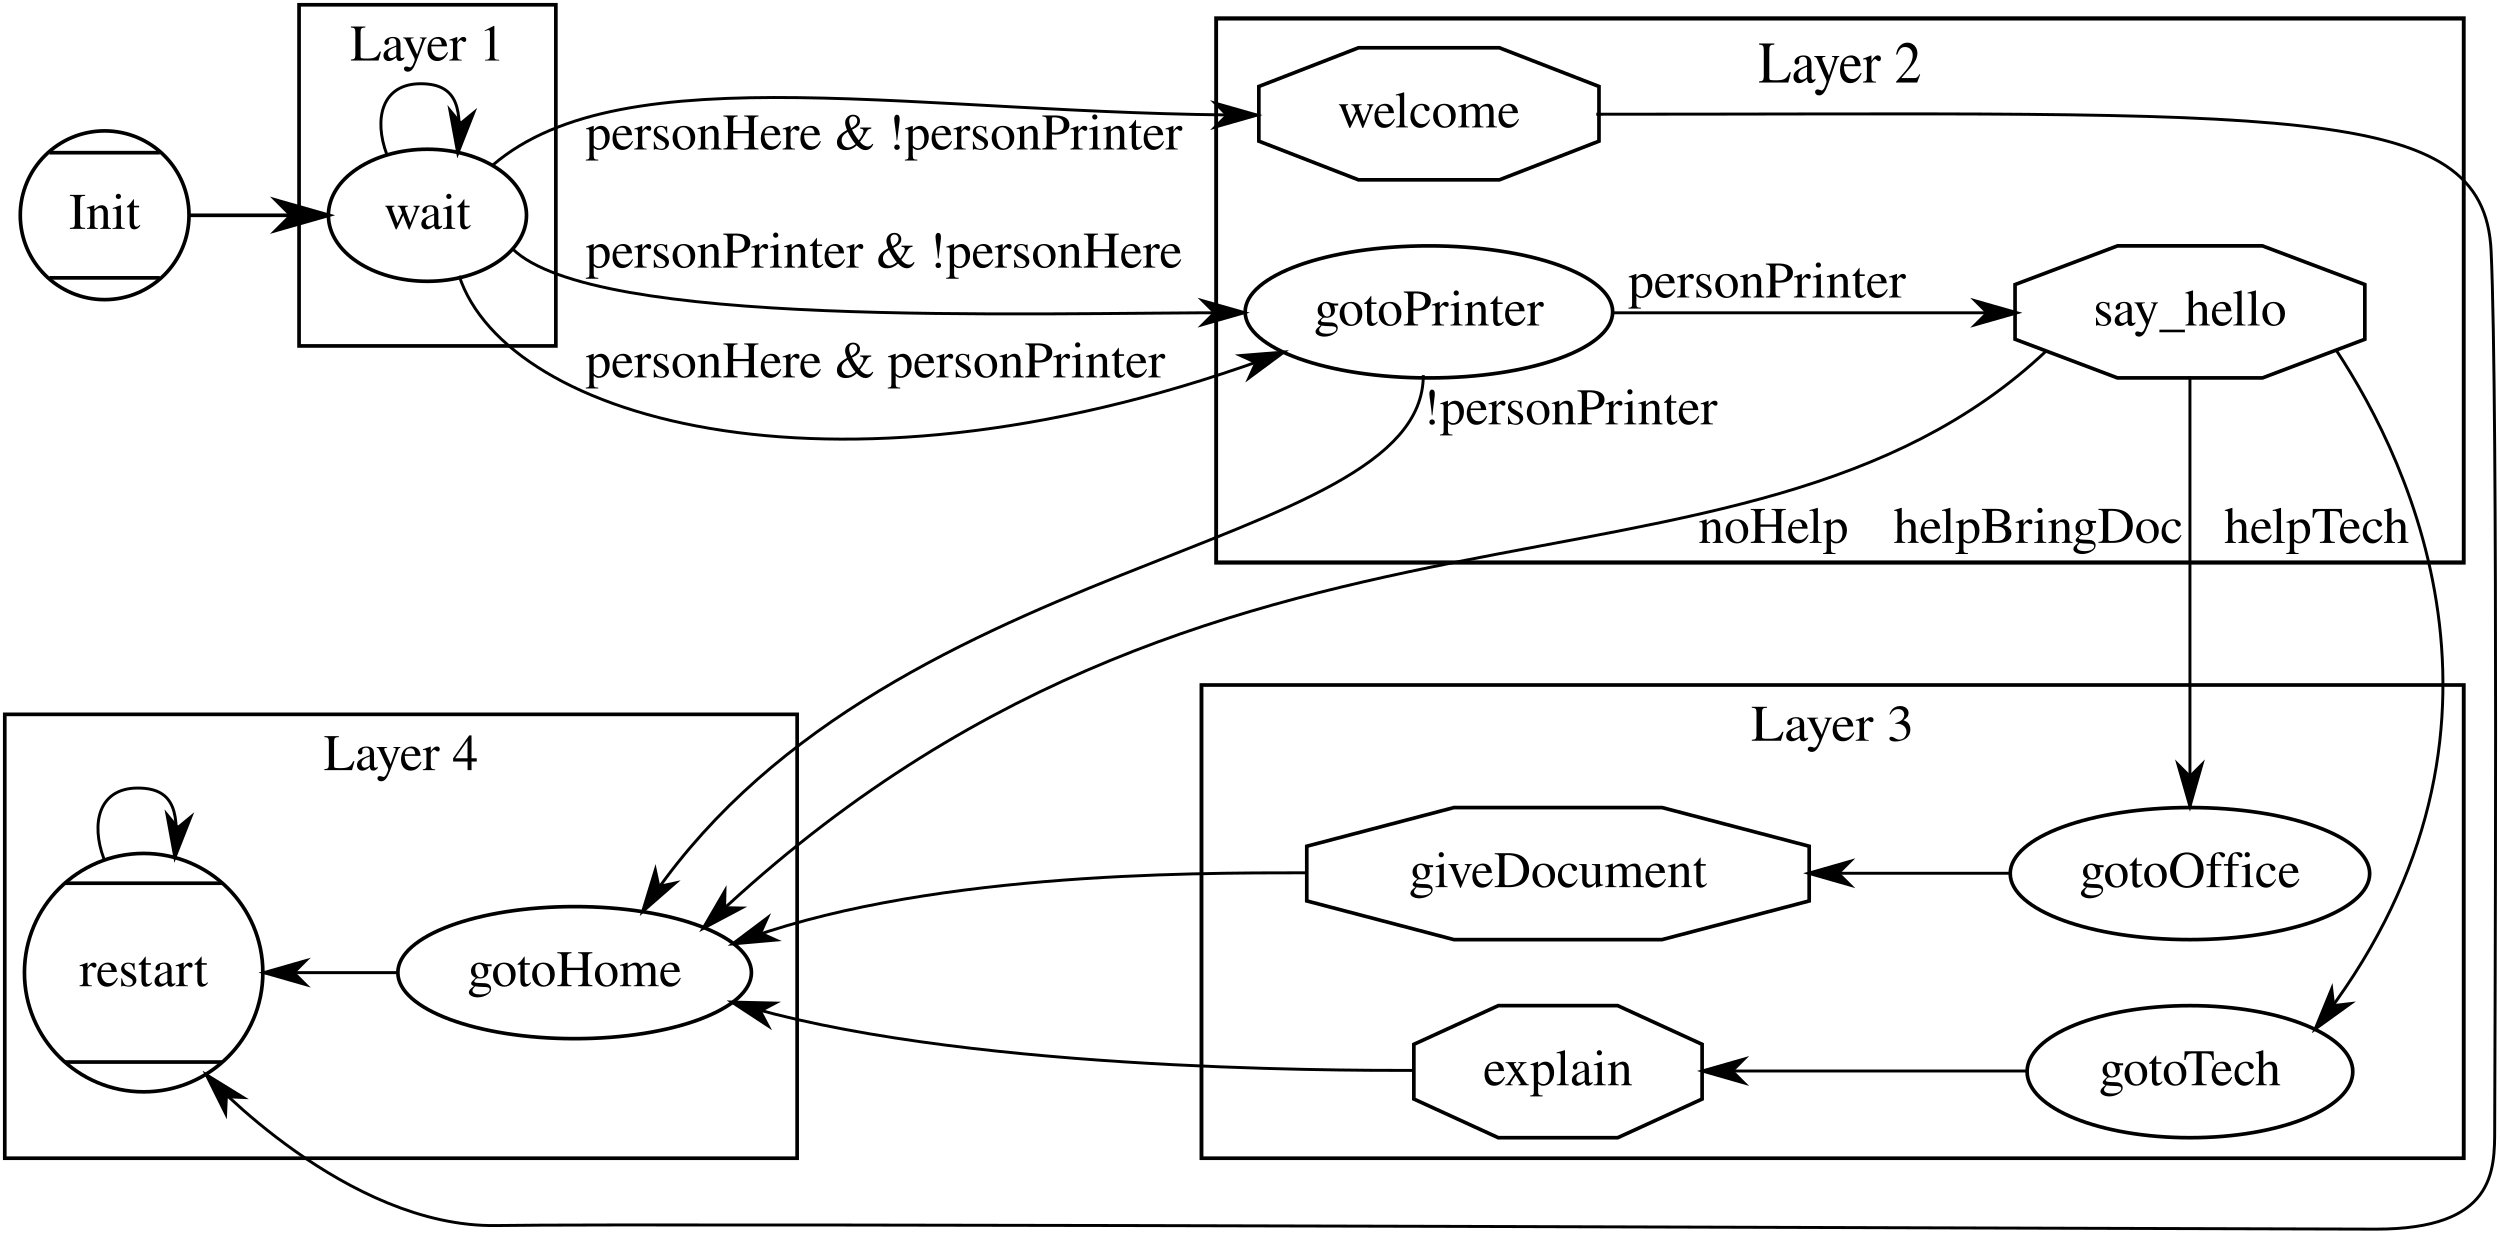
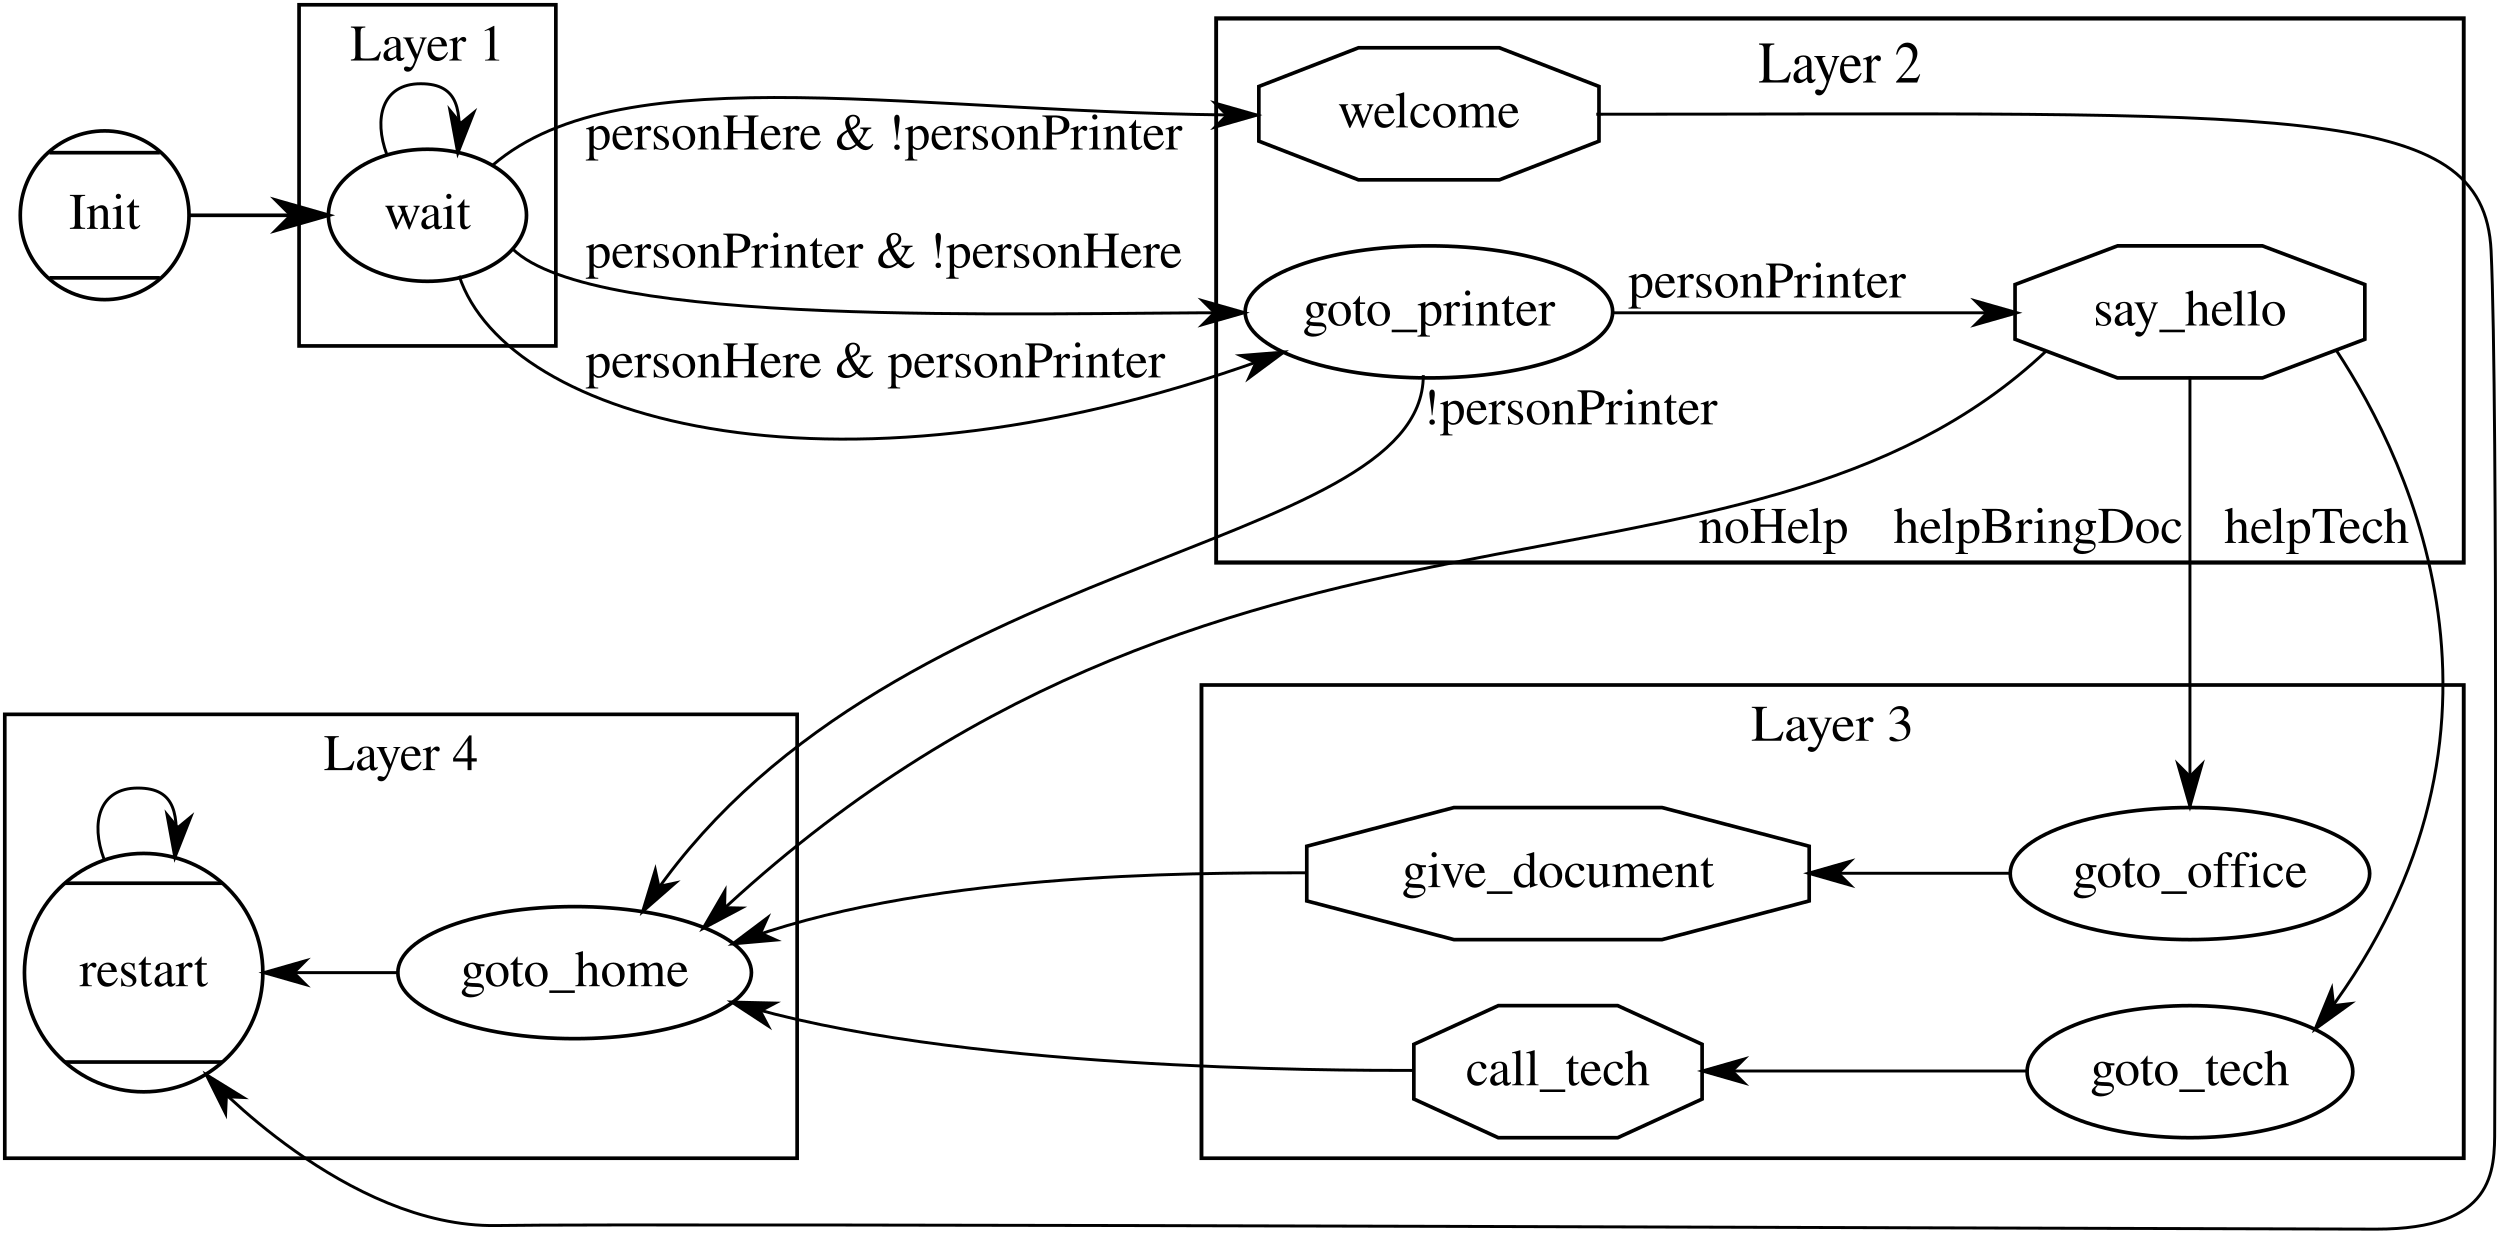
<svg xmlns="http://www.w3.org/2000/svg" width="850.195" height="419.502" viewBox="0 0 680.156 336.267" id="svg2" version="1.1">
  <defs id="defs268">
    <marker orient="auto" refY="0" refX="0" id="Arrow1Lstart" style="overflow:visible">
      <path id="path4210" d="M 0,0 5,-5 -12.5,0 5,5 0,0 z" style="fill-rule:evenodd;stroke:#000000;stroke-width:1pt" transform="matrix(0.8,0,0,0.8,10,0)" />
    </marker>
    <marker orient="auto" refY="0" refX="0" id="Arrow1Lend" style="overflow:visible">
      <path id="path4213" d="M 0,0 5,-5 -12.5,0 5,5 0,0 z" style="fill-rule:evenodd;stroke:#000000;stroke-width:1pt" transform="matrix(-0.8,0,0,-0.8,-10,0)" />
    </marker>
    <marker orient="auto" refY="0" refX="0" id="Arrow1Lend-6" style="overflow:visible">
      <path id="path4213-2" d="M 0,0 5,-5 -12.5,0 5,5 0,0 z" style="fill-rule:evenodd;stroke:#000000;stroke-width:1pt" transform="matrix(-0.8,0,0,-0.8,-10,0)" />
    </marker>
  </defs>
  <g id="g3430" transform="translate(0.8506972,-106.6984)">
    <g transform="translate(4,238.477)" id="clust1" class="cluster">
      <polygon points="76,-130.477 146,-130.477 146,-37.477 76,-37.477 76,-37.477 " id="polygon12" style="fill:none;stroke:#000000" />
      <text x="111" y="-115.277" font-size="14.00" id="text14" style="font-size:14px;text-anchor:middle;font-family:'Times,serif'">Layer 1</text>
    </g>
  </g>
  <g id="g3424" transform="matrix(1.056195,0,0,-1.149756,-17.69354,267.1689)">
    <g transform="translate(4,238.477)" id="clust2" class="cluster">
      <polygon points="648,-10.477 326,-10.477 326,-10.477 326,-139.477 648,-139.477 " id="polygon19" style="fill:none;stroke:#000000" transform="matrix(1,0,0,-1,0,-149.9536)" />
      <text x="487" y="25.677" font-size="14.00" id="text21" style="font-size:14px;text-anchor:middle;font-family:'Times,serif'" transform="scale(1,-1)">Layer 2</text>
    </g>
  </g>
  <g id="g3418" transform="matrix(1.055506,0,0,1,-464.779,141.7338)">
    <g transform="translate(4,238.477)" id="clust3" class="cluster">
      <polygon points="1072,-193.477 1072,-64.477 746,-64.477 746,-64.477 746,-193.477 " id="polygon26" style="fill:none;stroke:#000000" />
      <text x="909" y="-178.277" font-size="14.00" id="text28" style="font-size:14px;text-anchor:middle;font-family:'Times,serif'">Layer 3</text>
    </g>
  </g>
  <g id="g3412" transform="translate(-1097.373,111.7338)">
    <g transform="translate(4,238.477)" id="clust4" class="cluster">
      <polygon points="1310,-155.477 1310,-34.477 1094,-34.477 1094,-34.477 1094,-155.477 " id="polygon33" style="fill:none;stroke:#000000" />
      <text x="1202" y="-140.277" font-size="14.00" id="text35" style="font-size:14px;text-anchor:middle;font-family:'Times,serif'">Layer 4</text>
    </g>
  </g>
  <g class="node" id="node1" transform="translate(4.850697,122.1596)">
    <ellipse style="fill:none;stroke:#000000" d="m 45.999,-63.477 c 0,12.702 -10.297,22.999 -22.999,22.999 -12.702,0 -22.999,-10.297 -22.999,-22.999 C 0.001,-76.178 10.298,-86.475 23,-86.475 c 12.702,0 22.999,10.297 22.999,22.999 z" id="ellipse40" ry="22.999" rx="22.999" cy="-63.477" cx="23" />
    <polyline style="fill:none;stroke:#000000" id="polyline42" points="38.045,-80.538 7.954,-80.538 " />
    <polyline style="fill:none;stroke:#000000" id="polyline44" points="38.045,-46.416 7.954,-46.416 " />
    <text style="font-size:14px;text-anchor:middle;font-family:'Times,serif'" id="text46" font-size="14.00" y="-59.777" x="23">Init</text>
  </g>
  <g class="node" id="node2" transform="translate(4.850697,122.1596)">
    <ellipse style="fill:none;stroke:#000000" d="m 138,-63.477 c 0,9.941 -12.088,18 -27,18 -14.912,0 -27,-8.059 -27,-18 0,-9.941 12.088,-18 27,-18 14.912,0 27,8.059 27,18 z" id="ellipse51" ry="18" rx="27" cy="-63.477" cx="111" />
    <text style="font-size:14px;text-anchor:middle;font-family:'Times,serif'" id="text53" font-size="14.00" y="-59.777" x="111">wait</text>
  </g>
  <g class="edge" id="edge1" transform="translate(4.850697,122.1596)">
    <path style="fill:none;stroke:#000000;marker-end:url(#Arrow1Lend)" id="path58" d="m 46.147,-63.477 c 8.389,0 28.392,0 37.747,0" />
  </g>
  <g class="node" id="node3" transform="translate(4.850697,67.50067)">
    <polygon style="fill:none;stroke:#000000" id="polygon72" points="403.203,-54.477 364.797,-54.477 337.639,-43.932 337.639,-29.021 364.797,-18.477 403.203,-18.477 430.361,-29.021 430.361,-29.021 430.361,-43.932 " />
    <text style="font-size:14px;text-anchor:middle;font-family:'Times,serif'" id="text74" font-size="14.00" y="-32.777" x="384">welcome</text>
  </g>
  <text x="240.29" y="40.736" font-size="14.00" id="text83" style="font-size:14px;text-anchor:middle;font-family:'Times,serif'">personHere &amp; !personPrinter</text>
  <g class="node" id="node4" transform="translate(4.850697,175.5009)">
    <ellipse style="fill:none;stroke:#000000" d="m 434.091,-90.477 c 0,9.941 -22.427,18 -50.091,18 -27.665,0 -50.091,-8.059 -50.091,-18 0,-9.941 22.427,-18 50.091,-18 27.665,0 50.091,8.059 50.091,18 z" id="ellipse97" ry="18" rx="50.091" cy="-90.477" cx="384" />
-     <text style="font-size:14px;text-anchor:middle;font-family:'Times,serif'" id="text99" font-size="14.00" y="-86.777" x="384">gotoPrinter</text>
+     <text style="font-size:14px;text-anchor:middle;font-family:'Times,serif'" id="text99" font-size="14.00" y="-86.777" x="384">goto_printer</text>
  </g>
  <text x="240.29" y="72.946" font-size="14.00" id="text108" style="font-size:14px;text-anchor:middle;font-family:'Times,serif'">personPrinter &amp; !personHere</text>
  <text x="237.952" y="102.869" font-size="14.00" id="text117" style="font-size:14px;text-anchor:middle;font-family:'Times,serif'">personHere &amp; personPrinter</text>
  <g class="node" id="node11" transform="translate(-1230.516,339.6181)">
    <ellipse style="fill:none;stroke:#000000" d="m 1301.494,-74.477 c 0,17.946 -14.548,32.494 -32.494,32.494 -17.946,0 -32.494,-14.548 -32.494,-32.494 0,-17.946 14.548,-32.494 32.494,-32.494 17.946,0 32.494,14.548 32.494,32.494 z" id="ellipse122" ry="32.494" rx="32.494" cy="-74.477" cx="1269" />
    <polyline style="fill:none;stroke:#000000" id="polyline124" points="1290.49,-98.849 1247.51,-98.849 " />
    <polyline style="fill:none;stroke:#000000" id="polyline126" points="1290.49,-50.104 1247.51,-50.104 " />
    <text style="font-size:14px;text-anchor:middle;font-family:'Times,serif'" id="text128" font-size="14.00" y="-70.777" x="1269">restart</text>
  </g>
  <g class="node" id="node5" transform="translate(4.308604,175.5011)">
    <polygon style="fill:none;stroke:#000000" id="polygon140" points="544.324,-83.021 572.252,-72.477 611.748,-72.477 639.676,-83.021 639.676,-83.021 639.676,-97.932 611.748,-108.477 572.252,-108.477 544.324,-97.932 " />
    <text style="font-size:14px;text-anchor:middle;font-family:'Times,serif'" id="text142" font-size="14.00" y="-86.777" x="592">say_hello</text>
  </g>
  <text x="481.025" y="81.096" font-size="14.00" id="text151" style="font-size:14px;text-anchor:middle;font-family:'Times,serif'">personPrinter</text>
  <g class="node" id="node10" transform="translate(-994.0253,355.6181)">
    <ellipse style="fill:none;stroke:#000000" d="m 1198.192,-90.477 c 0,9.941 -21.576,18 -48.192,18 -26.616,0 -48.192,-8.059 -48.192,-18 0,-9.941 21.576,-18 48.192,-18 26.616,0 48.192,8.059 48.192,18 z" id="ellipse156" ry="18" rx="48.192" cy="-90.477" cx="1150" />
-     <text style="font-size:14px;text-anchor:middle;font-family:'Times,serif'" id="text158" font-size="14.00" y="-86.777" x="1150">gotoHome</text>
+     <text style="font-size:14px;text-anchor:middle;font-family:'Times,serif'" id="text158" font-size="14.00" y="-86.777" x="1150">goto_home</text>
  </g>
  <text x="427.331" y="115.666" font-size="14.00" id="text167" style="font-size:14px;text-anchor:middle;font-family:'Times,serif'">!personPrinter</text>
  <text x="555" y="147.987" font-size="14.00" id="text183" style="font-size:14px;text-anchor:middle;font-family:'Times,serif'">helpBringDoc</text>
  <text x="630.872" y="147.994" font-size="14.00" id="text199" style="font-size:14px;text-anchor:middle;font-family:'Times,serif'">helpTech</text>
  <text x="482.772" y="147.994" font-size="14.00" id="text208" style="font-size:14px;text-anchor:middle;font-family:'Times,serif'">noHelp</text>
  <g class="node" id="node6" transform="translate(-206.6914,382.6183)">
    <ellipse style="fill:none;stroke:#000000" d="m 851.993,-144.477 c 0,9.941 -21.935,18 -48.993,18 -27.058,0 -48.993,-8.059 -48.993,-18 0,-9.941 21.935,-18 48.993,-18 27.058,0 48.993,8.059 48.993,18 z" id="ellipse172" ry="18" rx="48.993" cy="-144.477" cx="803" />
-     <text style="font-size:14px;text-anchor:middle;font-family:'Times,serif'" id="text174" font-size="14.00" y="-140.777" x="803">gotoOffice</text>
+     <text style="font-size:14px;text-anchor:middle;font-family:'Times,serif'" id="text174" font-size="14.00" y="-140.777" x="803">goto_office</text>
  </g>
  <g class="node" id="node7" transform="translate(-206.6914,382.6183)">
    <ellipse style="fill:none;stroke:#000000" d="m 847.393,-90.477 c 0,9.941 -19.875,18 -44.393,18 -24.518,0 -44.393,-8.059 -44.393,-18 0,-9.941 19.875,-18 44.393,-18 24.518,0 44.393,8.059 44.393,18 z" id="ellipse188" ry="18" rx="44.393" cy="-90.477" cx="803" />
-     <text style="font-size:14px;text-anchor:middle;font-family:'Times,serif'" id="text190" font-size="14.00" y="-86.777" x="803">gotoTech</text>
+     <text style="font-size:14px;text-anchor:middle;font-family:'Times,serif'" id="text190" font-size="14.00" y="-86.777" x="803">goto_tech</text>
  </g>
  <g class="node" id="node8" transform="translate(-571.9665,382.6183)">
    <polygon style="fill:none;stroke:#000000" id="polygon213" points="1064.48,-151.932 1024.36,-162.477 967.635,-162.477 927.522,-151.932 927.522,-137.021 967.635,-126.477 1024.36,-126.477 1064.48,-137.021 1064.48,-137.021 " />
-     <text style="font-size:14px;text-anchor:middle;font-family:'Times,serif'" id="text215" font-size="14.00" y="-140.777" x="996">giveDocument</text>
+     <text style="font-size:14px;text-anchor:middle;font-family:'Times,serif'" id="text215" font-size="14.00" y="-140.777" x="996">give_document</text>
  </g>
  <g class="node" id="node9" transform="translate(-571.9665,382.6183)">
    <polygon style="fill:none;stroke:#000000" id="polygon227" points="1035.29,-97.932 1012.28,-108.477 979.725,-108.477 956.709,-97.932 956.709,-83.021 979.725,-72.477 1012.28,-72.477 1035.29,-83.021 1035.29,-83.021 " />
-     <text style="font-size:14px;text-anchor:middle;font-family:'Times,serif'" id="text229" font-size="14.00" y="-86.777" x="996">explain</text>
+     <text style="font-size:14px;text-anchor:middle;font-family:'Times,serif'" id="text229" font-size="14.00" y="-86.777" x="996">call_tech</text>
  </g>
  <g class="edge" id="edge18" transform="translate(-1230.516,339.4454)">
    </g>
  <path style="fill:none;stroke:#000000;stroke-width:0.802px;stroke-linecap:butt;stroke-linejoin:miter;stroke-opacity:1;marker-end:url(#Arrow1Lstart)" d="m 107.792,265.142 c -37.255,0 -36.445,0 -36.445,0" id="path3436" />
  <path style="fill:none;stroke:#000000;stroke-width:0.802px;stroke-linecap:butt;stroke-linejoin:miter;stroke-opacity:1;marker-end:url(#Arrow1Lend)" d="M 133.644,45.019 C 169.548,14.142 250.692,31.376 341.888,31.376" id="path4908" />
  <path style="fill:none;stroke:#000000;stroke-width:0.802px;stroke-linecap:butt;stroke-linejoin:miter;stroke-opacity:1;marker-end:url(#Arrow1Lend)" d="m 124.482,75.179 c 12.925,39.495 104.122,66.064 224.76,20.824" id="path5278" />
  <path style="fill:none;stroke:#000000;stroke-width:0.802px;stroke-linecap:butt;stroke-linejoin:miter;stroke-opacity:1;marker-end:url(#Arrow1Lend)" d="m 139.023,67.818 c 22.081,21.722 138.152,17.414 199.448,17.414" id="path5648" />
  <path style="fill:none;stroke:#000000;stroke-width:0.802px;stroke-linecap:butt;stroke-linejoin:miter;stroke-opacity:1;marker-end:url(#Arrow1Lend)" d="m 387.323,102.265 c 0,48.881 -149.232,47.975 -212.769,146.151" id="path5834" />
  <path style="fill:none;stroke:#000000;stroke-width:0.802px;stroke-linecap:butt;stroke-linejoin:miter;stroke-opacity:1;marker-end:url(#Arrow1Lend)" d="m 438.645,85.264 c 97.226,0 78.124,0 110.451,0" id="path6026" />
  <path style="fill:none;stroke:#000000;stroke-width:0.802px;stroke-linecap:butt;stroke-linejoin:miter;stroke-opacity:1;marker-end:url(#Arrow1Lend)" d="M 557.258,95.557 C 473.742,174.421 331.012,118.479 191.049,253.022" id="path6215" />
  <path style="fill:none;stroke:#000000;stroke-width:0.802px;stroke-linecap:butt;stroke-linejoin:miter;stroke-opacity:1;marker-end:url(#Arrow1Lend)" d="m 596.309,102.652 c 0,92.083 0,74.94 0,117.063" id="path6407" />
  <path style="fill:none;stroke:#000000;stroke-width:0.802px;stroke-linecap:butt;stroke-linejoin:miter;stroke-opacity:1;marker-end:url(#Arrow1Lend)" d="m 636.151,95.409 c 20.601,31.171 56.395,106.42 -5.65,185.04" id="path6595" />
  <path style="fill:none;stroke:#000000;stroke-width:0.802px;stroke-linecap:butt;stroke-linejoin:miter;stroke-opacity:1;marker-end:url(#Arrow1Lend)" d="m 434.481,31.141 c 189.064,0 241.963,-3.918 243.922,37.225 1.959,41.144 0.98,227.515 0.98,239.27 0,11.755 0,27.429 -32.327,27.429 -32.327,0 -471.378,-1.684 -512.335,-0.98 C 93.765,334.79 55.601,293.019 55.601,293.019" id="path6781" />
  <path style="fill:none;stroke:#000000;stroke-width:0.802px;stroke-linecap:butt;stroke-linejoin:miter;stroke-opacity:1;marker-end:url(#Arrow1Lend)" d="m 547.259,238.047 c -12,0 -48.858,0 -54.858,0" id="path6967" />
  <path style="fill:none;stroke:#000000;stroke-width:0.802px;stroke-linecap:butt;stroke-linejoin:miter;stroke-opacity:1;marker-end:url(#Arrow1Lend)" d="m 551.78,291.956 c -15.412,0 -88.318,0 -88.318,0" id="path7153" />
  <path style="fill:none;stroke:#000000;stroke-width:0.802px;stroke-linecap:butt;stroke-linejoin:miter;stroke-opacity:1;marker-end:url(#Arrow1Lend)" d="m 384.521,291.803 c -21.796,0 -125.88,0 -185.636,-18.613" id="path7341" />
  <path style="fill:none;stroke:#000000;stroke-width:0.802px;stroke-linecap:butt;stroke-linejoin:miter;stroke-opacity:1;marker-end:url(#Arrow1Lend)" d="m 355.378,237.924 c -32.572,0 -105.798,0 -156.247,19.347" id="path7527" />
  <path style="fill:none;stroke:#000000;stroke-width:0.802px;stroke-linecap:butt;stroke-linejoin:miter;stroke-opacity:1;marker-end:url(#Arrow1Lend)" d="m 104.784,42.14 c -3.674,-9.796 -1.354,-19.313 9.214,-19.313 10.569,0 11.235,7.435 10.133,18.823" id="path7715" />
  <path style="fill:none;stroke:#000000;stroke-width:0.802px;stroke-linecap:butt;stroke-linejoin:miter;stroke-opacity:1;marker-end:url(#Arrow1Lend)" d="m 27.658,234.137 c -3.674,-9.796 -1.354,-19.313 9.214,-19.313 10.569,0 11.235,7.435 10.133,18.823" id="path7715-0" />
</svg>
